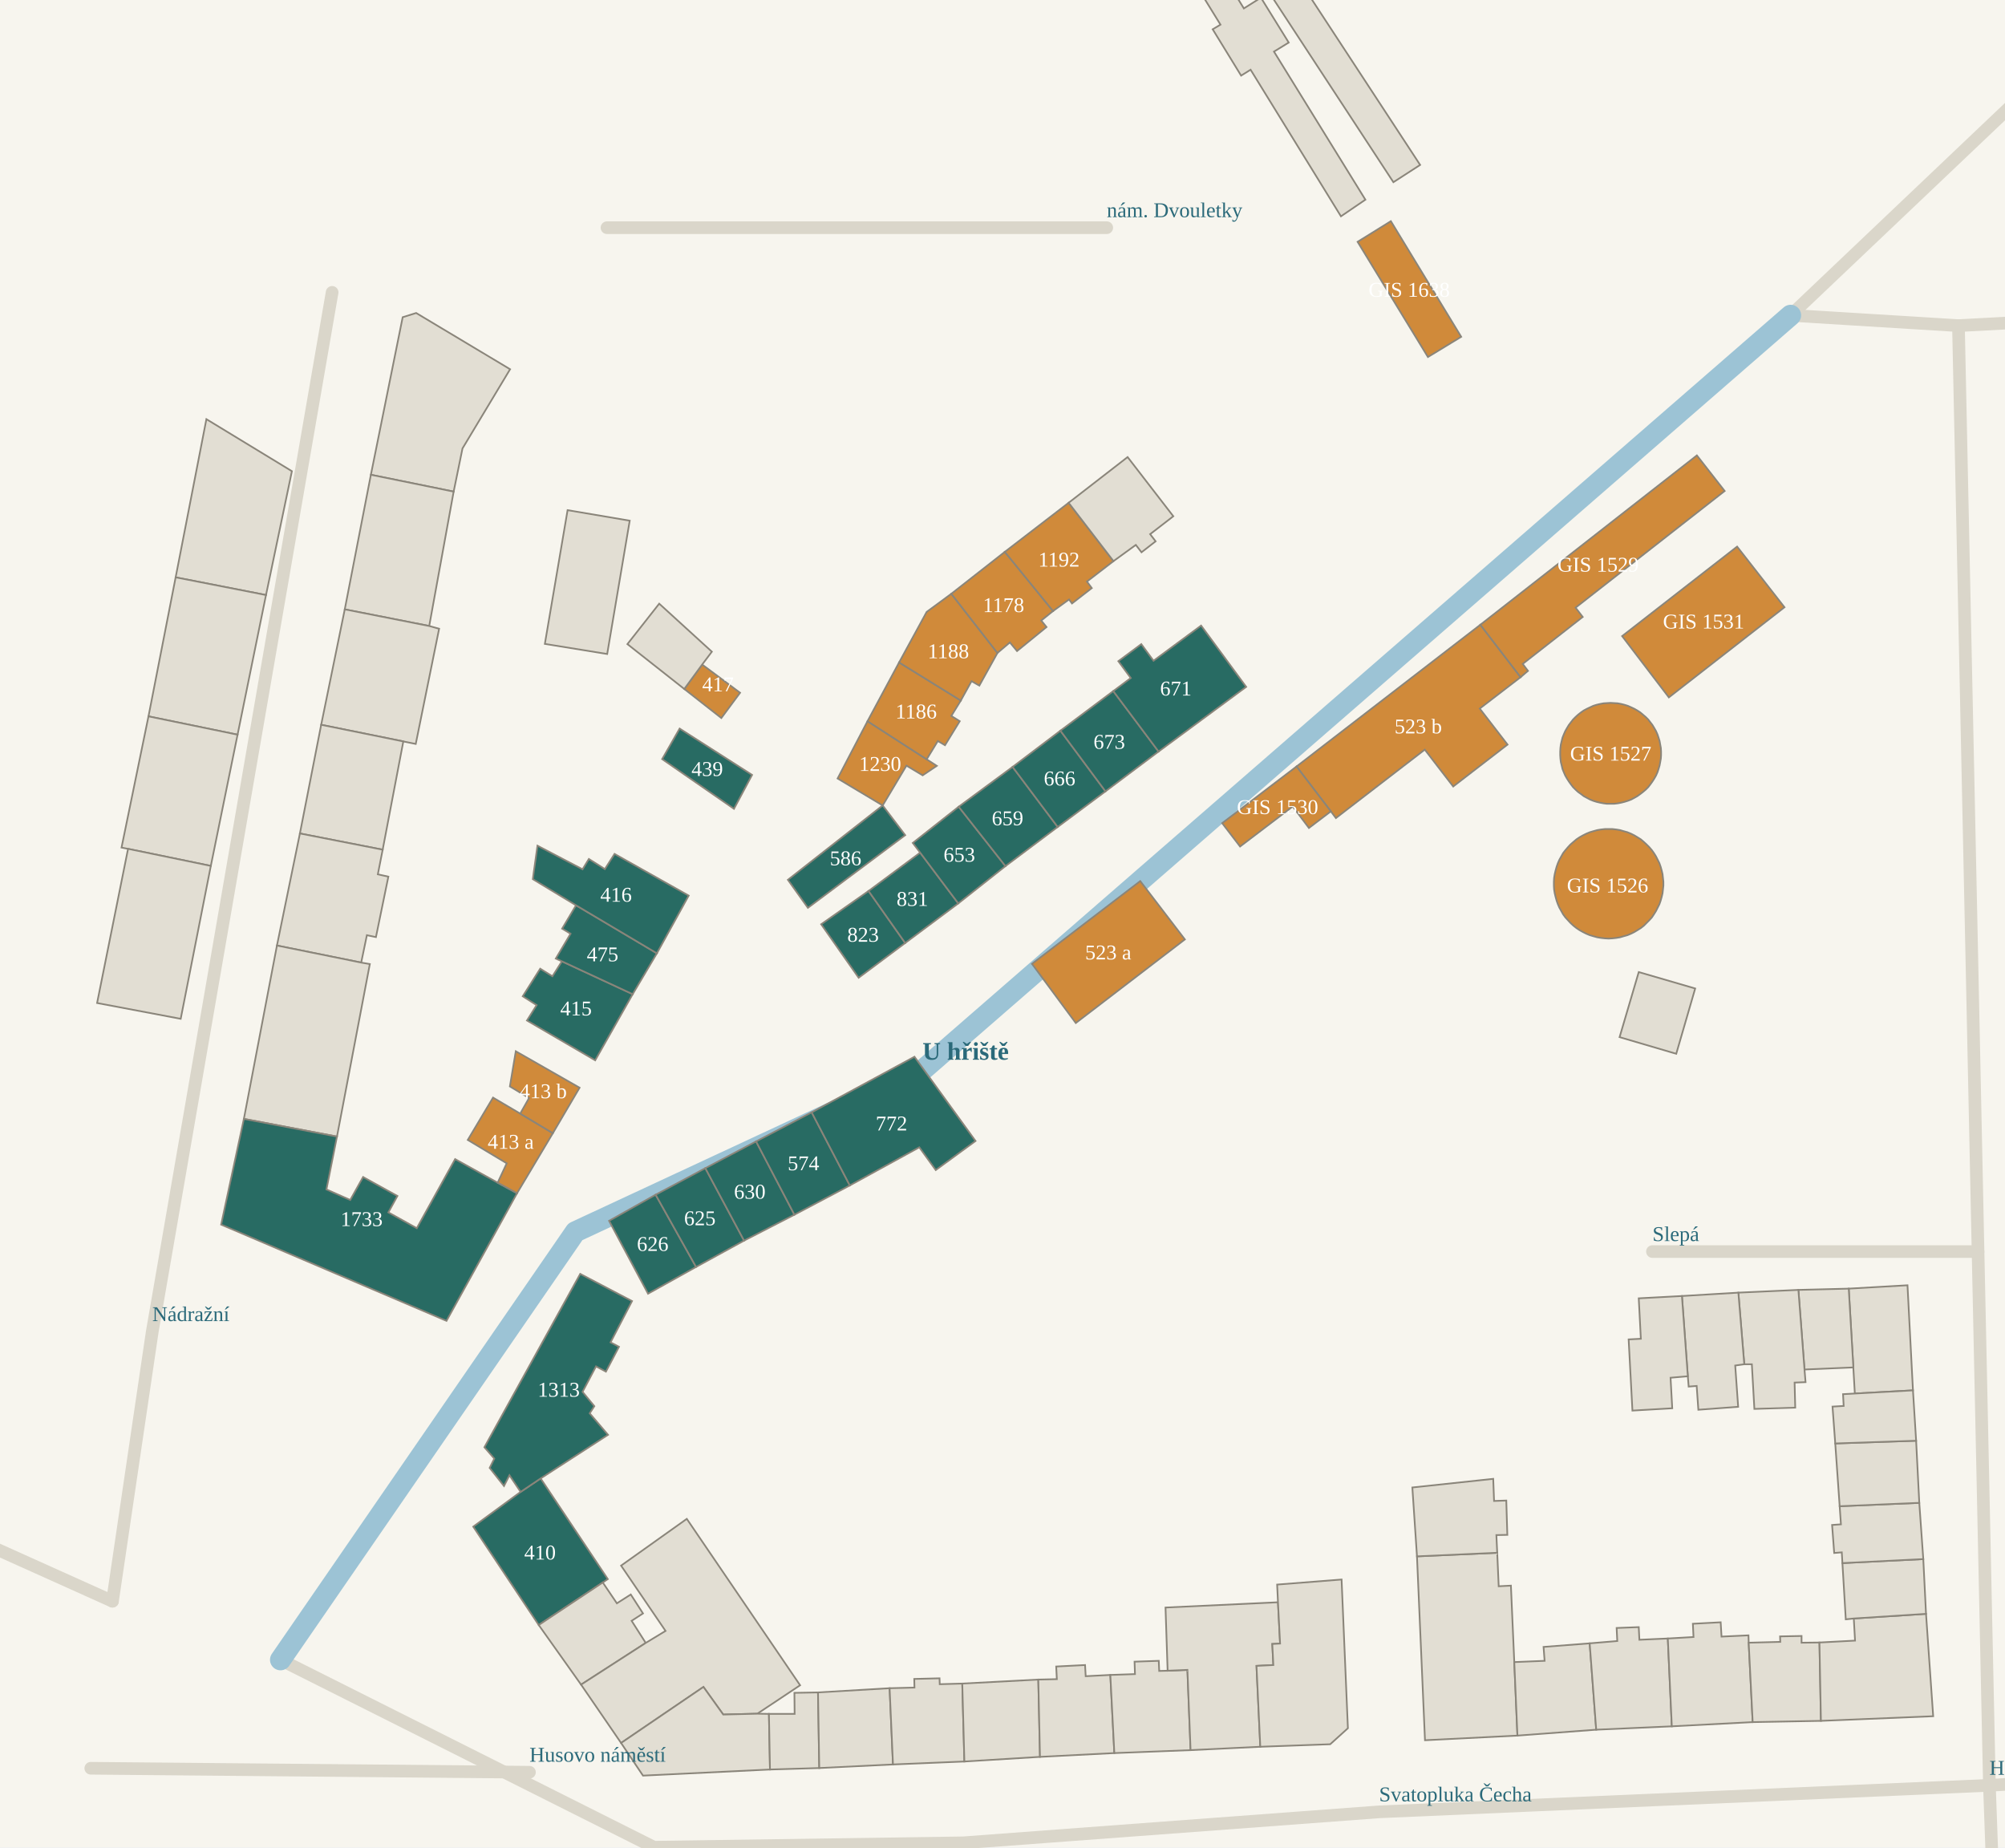
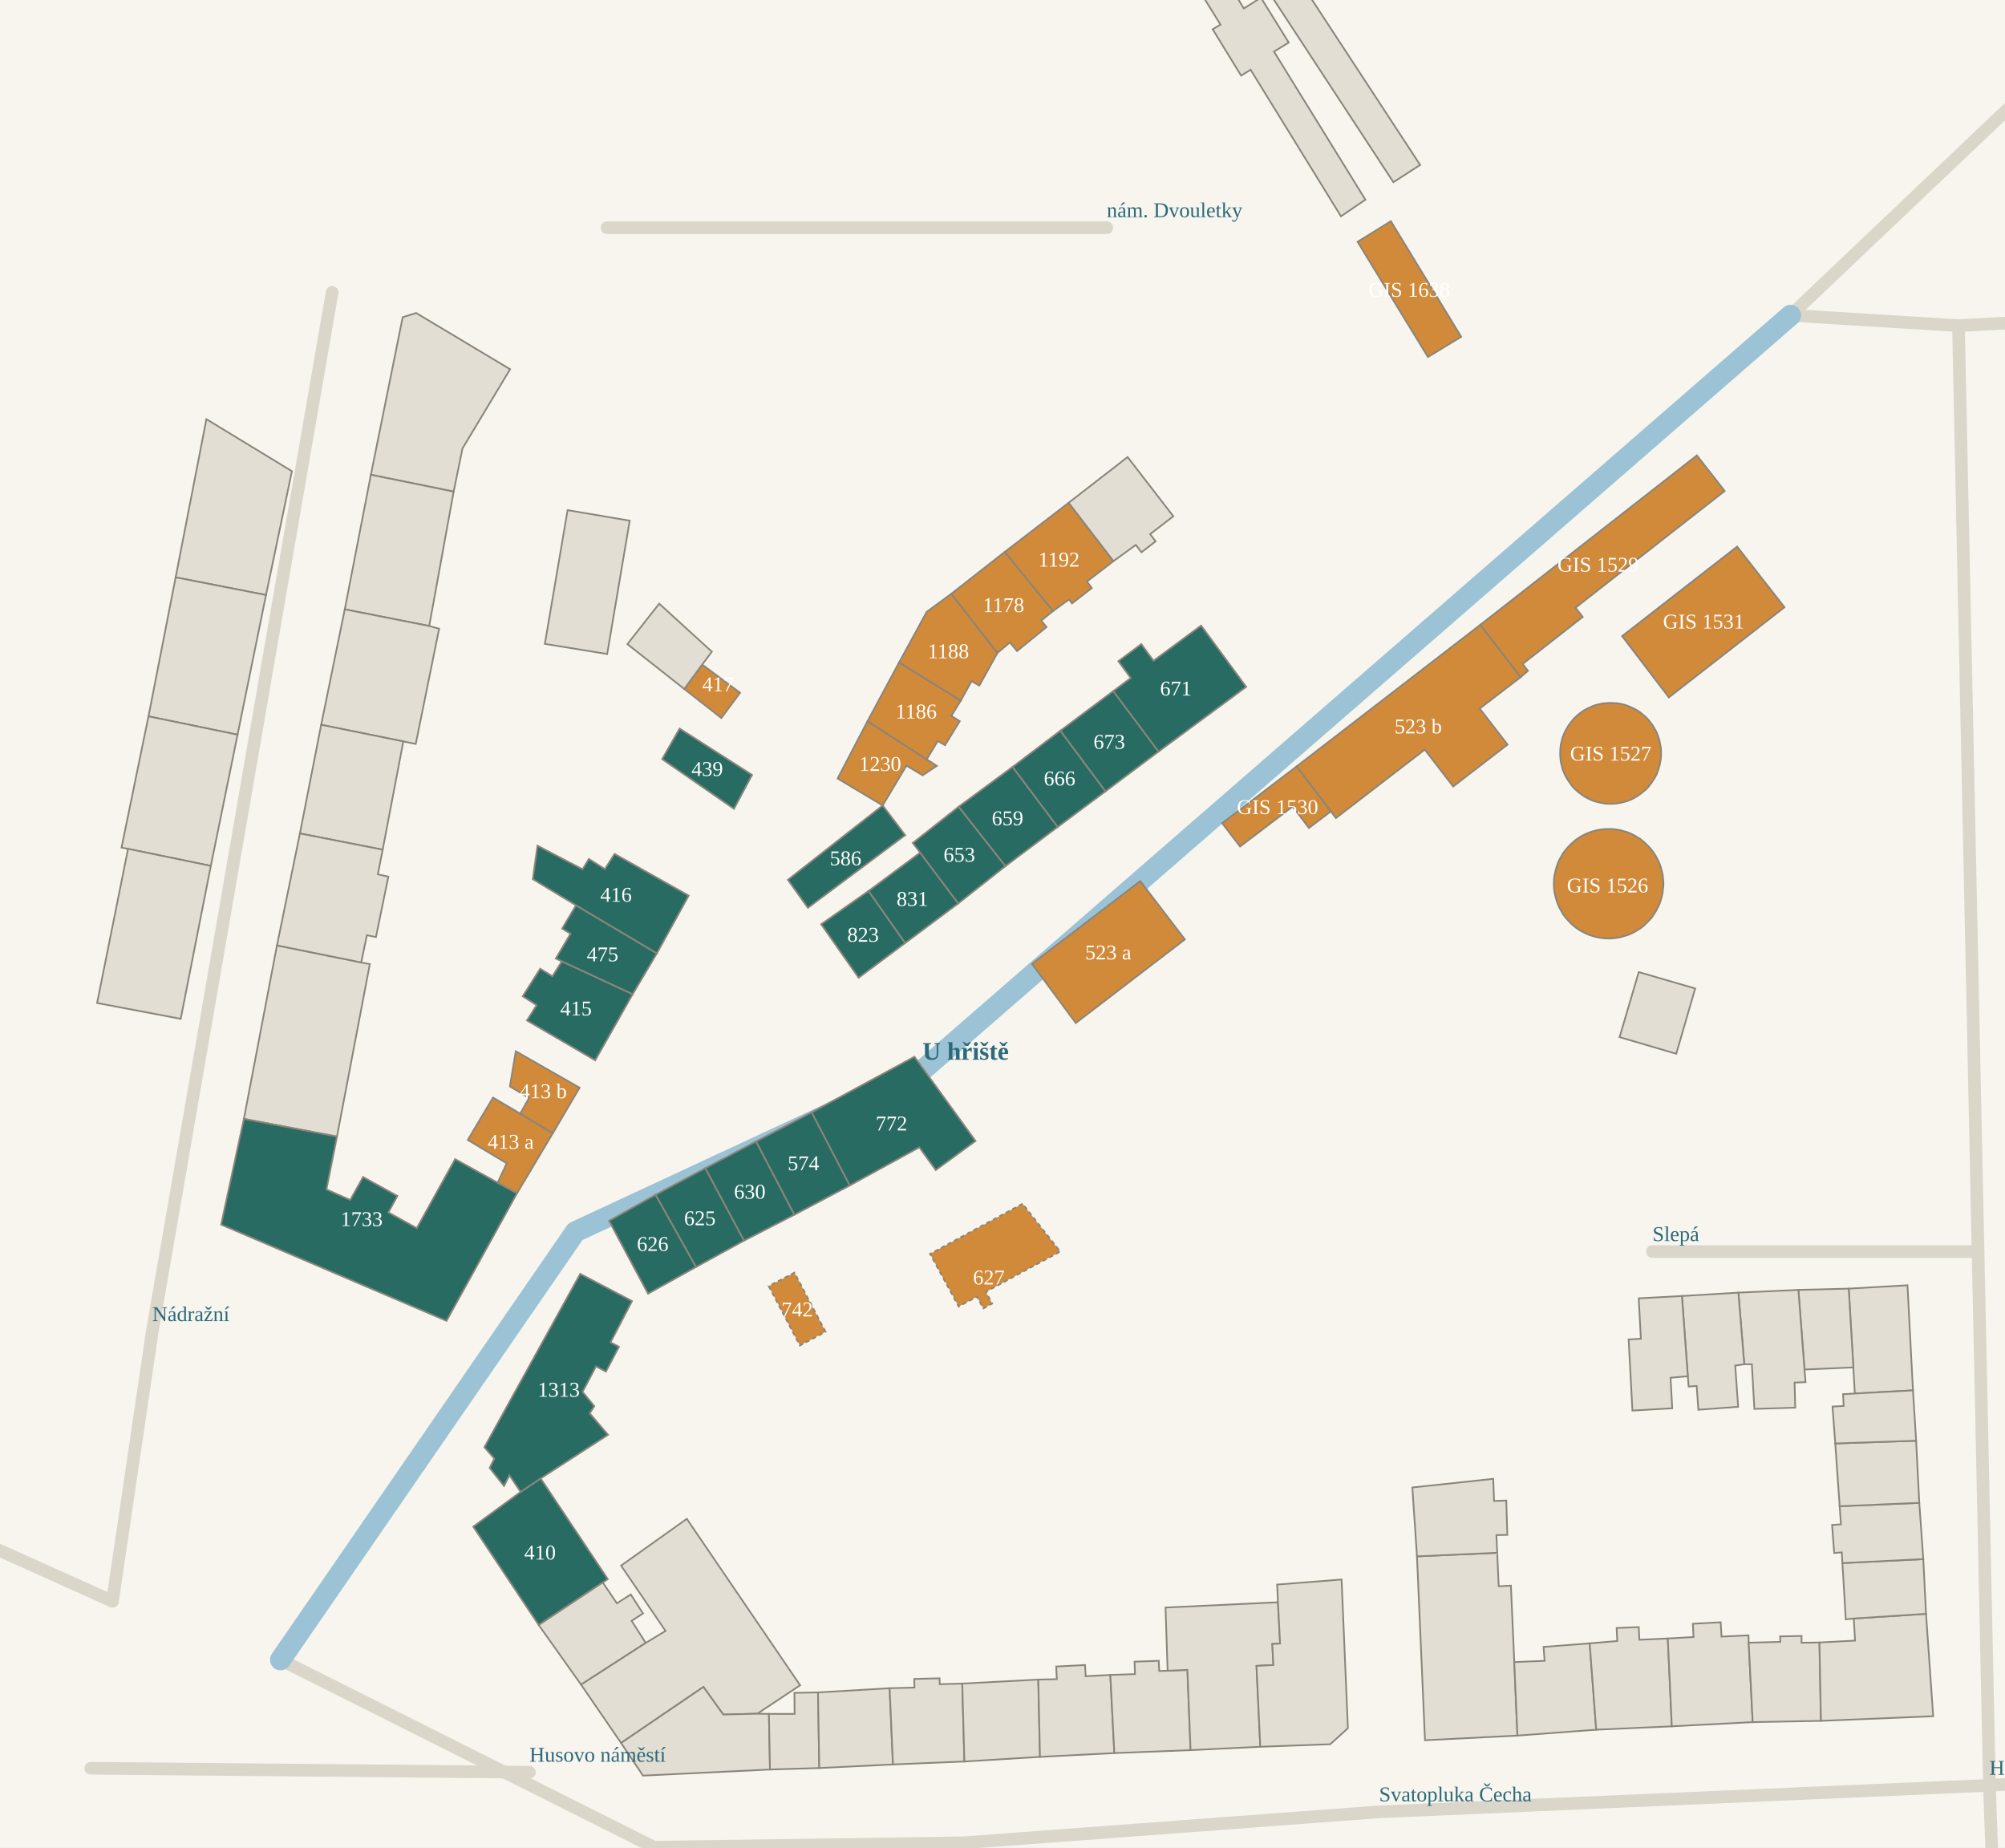
<svg xmlns="http://www.w3.org/2000/svg" viewBox="0 0 952 877" role="img" aria-labelledby="map-t map-d" class="k-map">
  <rect width="100%" height="100%" fill="#f7f5ee" />
  <polyline points="133.2,788.0 310.5,877.0 457.4,874.9 654.8,860.2 944.6,847.6 1274.3,828.7 1674.6,805.2" fill="none" stroke="#dad6ca" stroke-width="6" stroke-linecap="round" stroke-linejoin="round" />
  <polyline points="-1815.5,1493.0 -1683.9,1475.0 -1574.5,1451.5 -1379.1,1355.2 -1115.9,1233.3 -832.5,1089.9 -778.4,1071.9 -551.2,855.8 -497.2,850.3 -297.8,576.0 -103.8,689.5 53.4,760.2" fill="none" stroke="#dad6ca" stroke-width="6" stroke-linecap="round" stroke-linejoin="round" />
  <polyline points="157.7,138.8 72.3,632.2 53.4,760.2" fill="none" stroke="#dad6ca" stroke-width="6" stroke-linecap="round" stroke-linejoin="round" />
  <polyline points="288.2,108.1 525.5,108.1" fill="none" stroke="#dad6ca" stroke-width="6" stroke-linecap="round" stroke-linejoin="round" />
  <polyline points="43.1,839.5 251.4,841.4" fill="none" stroke="#dad6ca" stroke-width="6" stroke-linecap="round" stroke-linejoin="round" />
  <polyline points="850.2,149.7 1039.9,-30.5 1362.0,-511.7 1515.6,-692.1 1539.8,-819.3 1600.4,-916.2 1915.5,-1170.7 1982.1,-1273.7 2133.6,-1667.5 2115.4,-1746.3 2012.4,-1915.9 2012.4,-2018.9 2260.8,-2436.9" fill="none" stroke="#dad6ca" stroke-width="6" stroke-linecap="round" stroke-linejoin="round" />
  <polyline points="929.9,154.6 939.2,594.2 944.6,847.6 955.1,1139.5" fill="none" stroke="#dad6ca" stroke-width="6" stroke-linecap="round" stroke-linejoin="round" />
  <polyline points="850.2,149.7 929.9,154.6 1244.9,137.8 1538.9,121.0" fill="none" stroke="#dad6ca" stroke-width="6" stroke-linecap="round" stroke-linejoin="round" />
  <polyline points="133.2,788.0 273.2,584.8 438.0,508.1 850.2,149.7" fill="none" stroke="#9cc3d5" stroke-width="10" stroke-linecap="round" stroke-linejoin="round" />
  <polyline points="939.2,594.2 784.6,594.2" fill="none" stroke="#dad6ca" stroke-width="6" stroke-linecap="round" stroke-linejoin="round" />
  <a href="cp410/" aria-label="Čp. 410">
    <polygon points="224.7,724.8 247.2,708.3 256.7,701.9 288.6,749.7 286.2,751.3 255.8,771.5" fill="#286b63" stroke="#8a857a" stroke-width="0.8" />
  </a>
  <polygon points="255.8,771.5 286.2,751.3 292.9,761.2 299.5,757.0 305.3,766.0 299.9,769.5 306.6,780.0 275.9,799.8" fill="#e2ded3" stroke="#8a857a" stroke-width="0.8" />
  <polygon points="275.9,799.8 306.6,780.0 316.0,774.3 294.9,743.3 326.1,721.1 379.9,800.1 359.6,813.6 343.4,814.0 334.0,800.9 294.9,827.5" fill="#e2ded3" stroke="#8a857a" stroke-width="0.8" />
  <polygon points="294.9,827.5 334.0,800.9 343.4,814.0 359.6,813.6 365.1,813.7 365.6,840.1 305.3,843.0" fill="#e2ded3" stroke="#8a857a" stroke-width="0.8" />
  <polygon points="365.6,840.1 365.1,813.7 377.3,813.7 377.2,803.7 388.4,803.5 389.0,839.4" fill="#e2ded3" stroke="#8a857a" stroke-width="0.8" />
  <polygon points="389.0,839.4 388.4,803.5 422.4,801.5 424.0,837.7" fill="#e2ded3" stroke="#8a857a" stroke-width="0.8" />
  <polygon points="424.0,837.7 422.4,801.5 434.2,801.2 434.1,797.1 446.1,796.8 446.2,799.6 456.9,799.3 457.9,836.3" fill="#e2ded3" stroke="#8a857a" stroke-width="0.8" />
  <polygon points="457.9,836.3 456.9,799.3 493.0,797.4 493.8,834.1" fill="#e2ded3" stroke="#8a857a" stroke-width="0.8" />
  <polygon points="493.8,834.1 493.0,797.4 501.8,797.2 501.5,791.2 515.2,790.5 515.5,795.8 527.2,795.2 529.1,832.3" fill="#e2ded3" stroke="#8a857a" stroke-width="0.8" />
  <polygon points="529.1,832.3 527.2,795.2 538.9,794.8 538.7,788.9 550.2,788.5 550.4,793.3 554.4,793.2 563.8,792.8 565.3,830.9" fill="#e2ded3" stroke="#8a857a" stroke-width="0.8" />
  <polygon points="565.3,830.9 563.8,792.8 554.4,793.2 553.4,763.2 606.8,760.7 607.8,780.3 604.1,780.5 604.6,790.5 596.6,790.9 598.4,829.3" fill="#e2ded3" stroke="#8a857a" stroke-width="0.8" />
  <polygon points="598.4,829.3 596.6,790.9 604.6,790.5 604.1,780.5 607.8,780.3 606.8,760.7 606.4,752.3 637.0,749.9 640.0,820.5 631.6,828.1" fill="#e2ded3" stroke="#8a857a" stroke-width="0.8" />
  <a href="cp1313/" aria-label="Čp. 1313">
    <polygon points="247.2,708.3 241.9,700.4 239.3,705.5 232.5,696.9 234.7,692.5 230.0,687.1 275.5,604.8 300.1,617.7 289.9,637.3 293.9,639.4 287.7,651.2 283.0,648.7 276.6,660.8 282.2,667.6 280.0,671.0 288.7,681.2 256.7,701.9" fill="#286b63" stroke="#8a857a" stroke-width="0.8" />
  </a>
  <a href="cp626/" aria-label="Čp. 626">
    <polygon points="289.2,579.6 311.3,567.2 330.5,601.5 307.7,614.2" fill="#286b63" stroke="#8a857a" stroke-width="0.8" />
  </a>
  <a href="cp625/" aria-label="Čp. 625">
    <polygon points="311.3,567.2 334.9,554.6 353.3,589.0 330.5,601.5" fill="#286b63" stroke="#8a857a" stroke-width="0.8" />
  </a>
  <a href="cp630/" aria-label="Čp. 630">
    <polygon points="334.9,554.6 359.0,541.9 377.2,576.7 353.3,589.0" fill="#286b63" stroke="#8a857a" stroke-width="0.8" />
  </a>
  <a href="cp574/" aria-label="Čp. 574">
    <polygon points="359.0,541.9 385.4,528.1 403.5,562.8 377.2,576.7" fill="#286b63" stroke="#8a857a" stroke-width="0.8" />
  </a>
  <a href="cp772/" aria-label="Čp. 772">
    <polygon points="385.4,528.1 434.2,501.7 463.2,541.7 444.3,555.5 436.5,544.7 403.5,562.8" fill="#286b63" stroke="#8a857a" stroke-width="0.8" />
  </a>
  <polygon points="126.3,282.5 83.4,274.1 98.0,199.0 138.6,223.7" fill="#e2ded3" stroke="#8a857a" stroke-width="0.8" />
  <polygon points="126.3,282.5 112.8,348.8 70.5,340.1 83.4,274.1" fill="#e2ded3" stroke="#8a857a" stroke-width="0.8" />
  <polygon points="112.8,348.8 100.1,411.1 60.8,403.0 57.7,402.4 70.5,340.1" fill="#e2ded3" stroke="#8a857a" stroke-width="0.8" />
  <polygon points="100.1,411.1 85.8,483.7 46.1,476.2 60.8,403.0" fill="#e2ded3" stroke="#8a857a" stroke-width="0.8" />
  <polygon points="191.2,150.6 197.6,148.6 242.2,175.3 219.6,212.9 215.4,233.4 176.1,225.4" fill="#e2ded3" stroke="#8a857a" stroke-width="0.8" />
  <polygon points="176.1,225.4 215.4,233.4 203.8,297.2 163.7,289.3" fill="#e2ded3" stroke="#8a857a" stroke-width="0.8" />
  <polygon points="163.7,289.3 203.8,297.2 208.5,298.5 197.4,353.2 191.5,352.0 152.5,344.1" fill="#e2ded3" stroke="#8a857a" stroke-width="0.8" />
  <polygon points="152.5,344.1 191.5,352.0 181.7,403.4 142.4,395.7" fill="#e2ded3" stroke="#8a857a" stroke-width="0.8" />
  <polygon points="142.4,395.7 181.7,403.4 179.4,415.1 184.4,416.2 178.5,444.9 174.2,444.0 171.5,457.0 131.5,448.9" fill="#e2ded3" stroke="#8a857a" stroke-width="0.8" />
  <polygon points="131.5,448.9 171.5,457.0 175.6,457.7 160.0,539.6 115.8,531.2" fill="#e2ded3" stroke="#8a857a" stroke-width="0.8" />
  <polygon points="676.6,826.2 672.8,738.9 710.9,737.2 711.6,753.1 717.4,752.8 719.0,789.1 720.5,824.0" fill="#e2ded3" stroke="#8a857a" stroke-width="0.8" />
  <polygon points="672.8,738.9 670.6,706.2 709.0,702.1 709.4,712.6 715.2,712.4 715.7,728.7 710.5,728.8 710.9,737.2" fill="#e2ded3" stroke="#8a857a" stroke-width="0.8" />
  <polygon points="720.5,824.0 719.0,789.1 733.4,788.5 732.9,781.9 754.8,780.2 757.9,821.2" fill="#e2ded3" stroke="#8a857a" stroke-width="0.8" />
  <polygon points="757.9,821.2 754.8,780.2 767.9,779.1 767.6,772.9 778.1,772.5 778.4,778.5 791.9,777.9 793.8,819.6" fill="#e2ded3" stroke="#8a857a" stroke-width="0.8" />
  <polygon points="793.8,819.6 791.9,777.9 804.1,777.2 803.8,770.9 817.0,770.2 817.4,777.0 830.2,776.4 830.3,779.9 832.2,817.6" fill="#e2ded3" stroke="#8a857a" stroke-width="0.8" />
  <polygon points="832.2,817.6 830.3,779.9 845.3,779.5 845.2,776.9 855.4,776.7 855.4,779.9 863.9,779.8 864.6,817.0" fill="#e2ded3" stroke="#8a857a" stroke-width="0.8" />
  <polygon points="864.6,817.0 863.9,779.8 880.8,778.9 880.2,768.4 914.5,766.2 917.9,814.8" fill="#e2ded3" stroke="#8a857a" stroke-width="0.8" />
  <polygon points="914.5,766.2 880.2,768.4 876.4,768.8 874.8,742.1 913.2,740.2" fill="#e2ded3" stroke="#8a857a" stroke-width="0.8" />
  <polygon points="913.2,740.2 874.8,742.1 874.5,737.0 870.9,737.3 869.9,724.0 874.1,723.7 873.5,715.1 911.3,713.5" fill="#e2ded3" stroke="#8a857a" stroke-width="0.8" />
  <polygon points="911.3,713.5 873.5,715.1 871.4,685.3 909.8,684.0" fill="#e2ded3" stroke="#8a857a" stroke-width="0.8" />
  <polygon points="908.3,660.1 880.7,661.6 877.8,611.8 905.7,610.2" fill="#e2ded3" stroke="#8a857a" stroke-width="0.8" />
  <polygon points="877.8,611.8 880.0,649.2 856.8,650.2 853.9,612.4" fill="#e2ded3" stroke="#8a857a" stroke-width="0.8" />
  <polygon points="908.3,660.1 909.8,684.0 871.4,685.3 870.1,667.8 875.4,667.5 875.1,661.9 880.7,661.6" fill="#e2ded3" stroke="#8a857a" stroke-width="0.8" />
  <polygon points="853.9,612.4 856.8,650.2 857.3,656.2 852.1,656.4 852.4,668.3 833.0,668.9 831.8,647.7 828.2,647.7 825.4,613.7" fill="#e2ded3" stroke="#8a857a" stroke-width="0.8" />
  <polygon points="825.4,613.7 828.2,647.7 823.9,648.3 825.3,667.9 806.4,669.3 805.6,658.0 801.8,658.3 801.4,653.4 798.6,615.3" fill="#e2ded3" stroke="#8a857a" stroke-width="0.8" />
  <polygon points="798.6,615.3 801.4,653.4 793.2,654.1 794.0,668.6 775.1,669.7 773.3,635.9 779.1,635.6 778.1,616.4" fill="#e2ded3" stroke="#8a857a" stroke-width="0.8" />
  <a href="cp1733/" aria-label="Čp. 1733">
    <polygon points="115.8,531.2 160.0,539.6 155.0,564.7 166.3,569.7 172.4,558.8 188.7,567.8 184.4,575.6 197.9,583.1 216.1,550.3 236.3,561.5 245.5,566.5 212.0,627.1 105.0,581.4" fill="#286b63" stroke="#8a857a" stroke-width="0.8" />
  </a>
  <a href="cp413_a/" aria-label="Čp. 413 a">
    <polygon points="245.5,566.5 236.3,561.5 240.6,552.3 222.1,541.2 234.1,521.1 247.0,528.7 262.5,538.0" fill="#d08a3a" stroke="#8a857a" stroke-width="0.8" />
  </a>
  <a href="cp413_b/" aria-label="Čp. 413 b">
    <polygon points="262.5,538.0 247.0,528.7 251.2,521.3 242.1,515.8 244.9,499.1 275.2,516.4" fill="#d08a3a" stroke="#8a857a" stroke-width="0.8" />
  </a>
  <a href="cp415/" aria-label="Čp. 415">
    <polygon points="282.6,503.4 250.2,484.5 254.8,477.2 248.2,473.0 256.5,459.9 262.3,463.5 266.8,456.4 300.4,472.0" fill="#286b63" stroke="#8a857a" stroke-width="0.8" />
  </a>
  <a href="cp475/" aria-label="Čp. 475">
    <polygon points="300.4,472.0 266.8,456.4 263.9,455.1 270.9,443.3 266.9,440.9 273.5,429.8 311.9,452.6" fill="#286b63" stroke="#8a857a" stroke-width="0.8" />
  </a>
  <a href="cp416/" aria-label="Čp. 416">
    <polygon points="311.9,452.6 273.5,429.8 253.0,417.4 253.4,414.3 255.2,401.5 276.6,412.7 279.6,407.8 287.2,412.6 291.8,405.4 327.0,425.2" fill="#286b63" stroke="#8a857a" stroke-width="0.8" />
  </a>
  <a href="cp439/" aria-label="Čp. 439">
    <polygon points="348.5,384.0 314.4,360.4 322.7,345.9 357.1,367.9" fill="#286b63" stroke="#8a857a" stroke-width="0.8" />
  </a>
  <a href="cp417/" aria-label="Čp. 417">
    <polygon points="324.9,327.1 333.4,315.5 351.4,328.9 342.5,340.9" fill="#d08a3a" stroke="#8a857a" stroke-width="0.8" />
  </a>
  <polygon points="324.9,327.1 297.9,305.8 313.0,286.6 338.0,309.4 333.4,315.5" fill="#e2ded3" stroke="#8a857a" stroke-width="0.8" />
  <a href="cp823/" aria-label="Čp. 823">
    <polygon points="407.7,464.2 389.9,438.8 412.4,423.0 429.8,447.7" fill="#286b63" stroke="#8a857a" stroke-width="0.8" />
  </a>
  <a href="cp831/" aria-label="Čp. 831">
    <polygon points="429.8,447.7 412.4,423.0 436.9,404.8 455.0,428.9" fill="#286b63" stroke="#8a857a" stroke-width="0.8" />
  </a>
  <a href="cp653/" aria-label="Čp. 653">
    <polygon points="455.0,428.9 436.9,404.8 433.4,400.2 455.2,383.0 477.4,411.2" fill="#286b63" stroke="#8a857a" stroke-width="0.8" />
  </a>
  <a href="cp659/" aria-label="Čp. 659">
    <polygon points="477.4,411.2 455.2,383.0 480.8,364.1 502.2,392.6" fill="#286b63" stroke="#8a857a" stroke-width="0.8" />
  </a>
  <a href="cp586/" aria-label="Čp. 586">
    <polygon points="374.1,417.7 419.1,382.4 429.8,396.5 383.6,431.0" fill="#286b63" stroke="#8a857a" stroke-width="0.8" />
  </a>
  <a href="cp1230/" aria-label="Čp. 1230">
    <polygon points="411.9,342.4 440.0,360.5 444.8,363.6 438.1,368.1 430.4,363.5 419.1,382.4 397.7,369.6" fill="#d08a3a" stroke="#8a857a" stroke-width="0.8" />
  </a>
  <a href="cp1186/" aria-label="Čp. 1186">
    <polygon points="411.9,342.4 426.9,314.5 456.2,332.6 451.7,339.9 455.7,342.4 448.7,353.8 445.3,351.8 440.0,360.5" fill="#d08a3a" stroke="#8a857a" stroke-width="0.8" />
  </a>
  <a href="cp1188/" aria-label="Čp. 1188">
    <polygon points="426.9,314.5 440.0,290.5 451.7,281.9 473.6,310.0 465.0,325.5 461.3,323.4 456.2,332.6" fill="#d08a3a" stroke="#8a857a" stroke-width="0.8" />
  </a>
  <a href="cp1178/" aria-label="Čp. 1178">
    <polygon points="451.7,281.9 477.1,262.0 500.0,290.1 494.4,294.6 496.9,297.7 482.9,309.1 479.5,305.0 473.6,310.0" fill="#d08a3a" stroke="#8a857a" stroke-width="0.8" />
  </a>
  <a href="cp1192/" aria-label="Čp. 1192">
    <polygon points="477.1,262.0 507.4,238.7 528.7,266.4 516.1,276.1 518.4,279.2 509.0,286.5 507.6,284.6 500.0,290.1" fill="#d08a3a" stroke="#8a857a" stroke-width="0.8" />
  </a>
  <polygon points="507.4,238.7 535.4,217.0 557.1,245.1 546.1,253.6 548.7,257.0 542.0,262.2 539.3,258.7 528.7,266.4" fill="#e2ded3" stroke="#8a857a" stroke-width="0.8" />
  <a href="cp666/" aria-label="Čp. 666">
    <polygon points="502.2,392.6 480.8,364.1 503.5,346.9 524.9,375.7" fill="#286b63" stroke="#8a857a" stroke-width="0.8" />
  </a>
  <a href="cp673/" aria-label="Čp. 673">
    <polygon points="524.9,375.7 503.5,346.9 528.6,328.1 550.1,356.8" fill="#286b63" stroke="#8a857a" stroke-width="0.8" />
  </a>
  <a href="cp671/" aria-label="Čp. 671">
    <polygon points="550.1,356.8 528.6,328.1 536.9,321.9 531.0,313.9 541.9,305.8 547.7,313.7 570.3,297.0 591.7,326.1" fill="#286b63" stroke="#8a857a" stroke-width="0.8" />
  </a>
  <a href="cp523_a/" aria-label="Čp. 523 a">
    <polygon points="490.0,457.6 541.4,418.3 562.6,446.0 510.8,485.7" fill="#d08a3a" stroke="#8a857a" stroke-width="0.8" />
  </a>
  <a href="cp523_b/" aria-label="Čp. 523 b">
    <polygon points="615.6,363.9 702.9,296.6 722.0,321.5 702.6,336.4 715.8,353.5 690.0,373.4 676.5,355.9 634.3,388.4 631.9,385.2" fill="#d08a3a" stroke="#8a857a" stroke-width="0.8" />
  </a>
  <a href="cpG1526/" aria-label="Budova GIS 1526 (bez čp.)">
    <polygon points="763.8,393.6 765.6,393.6 767.4,393.8 769.2,394.1 770.9,394.6 772.7,395.1 774.4,395.8 776.0,396.6 777.5,397.5 779.1,398.5 780.5,399.7 781.8,400.9 783.1,402.2 784.3,403.6 785.3,405.0 786.3,406.6 787.1,408.2 787.9,409.8 788.5,411.5 789.0,413.3 789.4,415.0 789.6,416.8 789.8,418.6 789.8,420.5 789.6,422.3 789.4,424.1 789.0,425.8 788.5,427.6 787.9,429.3 787.1,430.9 786.3,432.5 785.3,434.1 784.3,435.6 783.1,436.9 781.8,438.2 780.5,439.5 779.1,440.6 777.5,441.6 776.0,442.5 774.4,443.3 772.7,444.0 770.9,444.5 769.2,445.0 767.4,445.3 765.6,445.5 763.8,445.6 762.0,445.5 760.2,445.3 758.4,445.0 756.6,444.5 754.9,444.0 753.2,443.3 751.6,442.5 750.0,441.6 748.5,440.6 747.1,439.5 745.7,438.2 744.5,436.9 743.3,435.6 742.2,434.1 741.3,432.5 740.4,430.9 739.7,429.3 739.1,427.6 738.6,425.8 738.2,424.1 737.9,422.3 737.8,420.5 737.8,418.6 737.9,416.8 738.2,415.0 738.6,413.3 739.1,411.5 739.7,409.8 740.4,408.2 741.3,406.6 742.2,405.0 743.3,403.6 744.5,402.2 745.7,400.9 747.1,399.7 748.5,398.5 750.0,397.5 751.6,396.6 753.2,395.8 754.9,395.1 756.6,394.6 758.4,394.1 760.2,393.8 762.0,393.6" fill="#d08a3a" stroke="#8a857a" stroke-width="0.8" />
  </a>
  <a href="cpG1527/" aria-label="Budova GIS 1527 (bez čp.)">
    <polygon points="764.7,333.7 766.4,333.8 768.1,333.9 769.7,334.2 771.3,334.6 772.9,335.1 774.5,335.8 776.0,336.5 777.4,337.3 778.8,338.2 780.1,339.3 781.4,340.4 782.6,341.6 783.6,342.9 784.6,344.2 785.5,345.7 786.3,347.1 787.0,348.7 787.5,350.2 788.0,351.8 788.3,353.5 788.6,355.1 788.7,356.8 788.7,358.5 788.6,360.1 788.3,361.8 788.0,363.4 787.5,365.1 787.0,366.6 786.3,368.2 785.5,369.6 784.6,371.0 783.6,372.4 782.6,373.7 781.4,374.9 780.1,376.0 778.8,377.0 777.4,378.0 776.0,378.8 774.5,379.6 772.9,380.2 771.3,380.7 769.7,381.1 768.1,381.4 766.4,381.6 764.7,381.6 763.0,381.6 761.4,381.4 759.8,381.1 758.1,380.7 756.5,380.2 755.0,379.6 753.5,378.8 752.0,378.0 750.7,377.0 749.3,376.0 748.1,374.9 746.9,373.7 745.9,372.4 744.9,371.0 744.0,369.6 743.2,368.2 742.5,366.6 741.9,365.1 741.5,363.4 741.1,361.8 740.9,360.1 740.8,358.5 740.8,356.8 740.9,355.1 741.1,353.5 741.5,351.8 741.9,350.2 742.5,348.7 743.2,347.1 744.0,345.7 744.9,344.2 745.9,342.9 746.9,341.6 748.1,340.4 749.3,339.3 750.7,338.2 752.0,337.3 753.5,336.5 755.0,335.8 756.5,335.1 758.1,334.6 759.8,334.2 761.4,333.9 763.0,333.8" fill="#d08a3a" stroke="#8a857a" stroke-width="0.8" />
  </a>
  <polygon points="778.1,461.5 804.9,469.3 795.9,500.3 769.0,492.4" fill="#e2ded3" stroke="#8a857a" stroke-width="0.8" />
  <a href="cpG1529/" aria-label="Budova GIS 1529 (bez čp.)">
    <polygon points="702.9,296.6 805.7,216.2 818.9,233.1 748.1,288.5 751.5,292.9 723.0,315.2 725.5,318.5 722.0,321.5" fill="#d08a3a" stroke="#8a857a" stroke-width="0.8" />
  </a>
  <a href="cpG1530/" aria-label="Budova GIS 1530 (bez čp.)">
    <polygon points="615.6,363.9 631.9,385.2 621.5,393.1 613.8,382.9 588.8,401.9 580.3,390.8" fill="#d08a3a" stroke="#8a857a" stroke-width="0.8" />
  </a>
  <a href="cpG1531/" aria-label="Budova GIS 1531 (bez čp.)">
    <polygon points="770.2,302.0 824.8,259.5 847.3,288.3 792.4,331.1" fill="#d08a3a" stroke="#8a857a" stroke-width="0.8" />
  </a>
  <a href="cpG1638/" aria-label="Budova GIS 1638 (bez čp.)">
    <polygon points="644.6,114.8 660.4,105.0 693.8,159.9 678.0,169.5" fill="#d08a3a" stroke="#8a857a" stroke-width="0.8" />
  </a>
  <polygon points="636.7,102.7 593.8,33.1 589.3,35.9 575.8,13.9 579.5,11.7 537.3,-56.7 548.9,-63.8 590.6,4.0 598.7,-1.1 611.9,20.2 604.9,24.5 648.3,94.8" fill="#e2ded3" stroke="#8a857a" stroke-width="0.8" />
  <polygon points="572.4,-77.3 674.3,78.3 661.6,86.5 559.5,-69.4" fill="#e2ded3" stroke="#8a857a" stroke-width="0.8" />
  <polygon points="258.7,305.7 269.5,242.2 299.0,247.2 288.3,310.5" fill="#e2ded3" stroke="#8a857a" stroke-width="0.8" />
+   <a href="cp627/" aria-label="Čp. 627">
+     <polygon points="485.5,571.5 441.6,595.3 455.2,620.3 463.9,615.6 466.9,621.2 471.1,618.9 468.1,613.3 503.4,594.2" fill="#d08a3a" stroke="#8a857a" stroke-width="0.8" stroke-dasharray="2 1.5" />
+   </a>
+   <a href="cp742/" aria-label="Čp. 742">
+     <polygon points="392.0,632.3 377.2,604.2 365.0,610.6 379.8,638.8" fill="#d08a3a" stroke="#8a857a" stroke-width="0.8" stroke-dasharray="2 1.5" />
+   </a>
  <text x="256.4" y="740.4" font-size="10" text-anchor="middle" fill="#ffffff" pointer-events="none">410</text>
  <text x="265.3" y="663.1" font-size="10" text-anchor="middle" fill="#ffffff" pointer-events="none">1313</text>
  <text x="309.9" y="593.9" font-size="10" text-anchor="middle" fill="#ffffff" pointer-events="none">626</text>
  <text x="332.3" y="581.7" font-size="10" text-anchor="middle" fill="#ffffff" pointer-events="none">625</text>
  <text x="356.0" y="569.1" font-size="10" text-anchor="middle" fill="#ffffff" pointer-events="none">630</text>
  <text x="381.5" y="555.6" font-size="10" text-anchor="middle" fill="#ffffff" pointer-events="none">574</text>
  <text x="423.3" y="536.7" font-size="10" text-anchor="middle" fill="#ffffff" pointer-events="none">772</text>
  <text x="171.7" y="582.1" font-size="10" text-anchor="middle" fill="#ffffff" pointer-events="none">1733</text>
  <text x="242.5" y="545.4" font-size="10" text-anchor="middle" fill="#ffffff" pointer-events="none">413 a</text>
  <text x="257.9" y="521.4" font-size="10" text-anchor="middle" fill="#ffffff" pointer-events="none">413 b</text>
  <text x="273.5" y="482.1" font-size="10" text-anchor="middle" fill="#ffffff" pointer-events="none">415</text>
  <text x="286.1" y="456.4" font-size="10" text-anchor="middle" fill="#ffffff" pointer-events="none">475</text>
  <text x="292.5" y="428.1" font-size="10" text-anchor="middle" fill="#ffffff" pointer-events="none">416</text>
  <text x="335.8" y="368.4" font-size="10" text-anchor="middle" fill="#ffffff" pointer-events="none">439</text>
  <text x="340.9" y="328.2" font-size="10" text-anchor="middle" fill="#ffffff" pointer-events="none">417</text>
  <text x="409.8" y="447.1" font-size="10" text-anchor="middle" fill="#ffffff" pointer-events="none">823</text>
  <text x="433.2" y="430.1" font-size="10" text-anchor="middle" fill="#ffffff" pointer-events="none">831</text>
  <text x="455.5" y="409.1" font-size="10" text-anchor="middle" fill="#ffffff" pointer-events="none">653</text>
  <text x="478.4" y="391.8" font-size="10" text-anchor="middle" fill="#ffffff" pointer-events="none">659</text>
  <text x="401.5" y="410.8" font-size="10" text-anchor="middle" fill="#ffffff" pointer-events="none">586</text>
  <text x="417.9" y="366.0" font-size="10" text-anchor="middle" fill="#ffffff" pointer-events="none">1230</text>
  <text x="435.0" y="341.1" font-size="10" text-anchor="middle" fill="#ffffff" pointer-events="none">1186</text>
  <text x="450.3" y="312.5" font-size="10" text-anchor="middle" fill="#ffffff" pointer-events="none">1188</text>
  <text x="476.5" y="290.6" font-size="10" text-anchor="middle" fill="#ffffff" pointer-events="none">1178</text>
  <text x="502.8" y="269.0" font-size="10" text-anchor="middle" fill="#ffffff" pointer-events="none">1192</text>
  <text x="503.1" y="372.9" font-size="10" text-anchor="middle" fill="#ffffff" pointer-events="none">666</text>
  <text x="526.7" y="355.5" font-size="10" text-anchor="middle" fill="#ffffff" pointer-events="none">673</text>
  <text x="558.3" y="330.2" font-size="10" text-anchor="middle" fill="#ffffff" pointer-events="none">671</text>
  <text x="526.2" y="455.5" font-size="10" text-anchor="middle" fill="#ffffff" pointer-events="none">523 a</text>
  <text x="673.4" y="348.2" font-size="10" text-anchor="middle" fill="#ffffff" pointer-events="none">523 b</text>
  <text x="763.3" y="423.7" font-size="10" text-anchor="middle" fill="#ffffff" pointer-events="none">GIS 1526</text>
  <text x="764.8" y="361.1" font-size="10" text-anchor="middle" fill="#ffffff" pointer-events="none">GIS 1527</text>
  <text x="758.8" y="271.4" font-size="10" text-anchor="middle" fill="#ffffff" pointer-events="none">GIS 1529</text>
  <text x="606.6" y="386.5" font-size="10" text-anchor="middle" fill="#ffffff" pointer-events="none">GIS 1530</text>
  <text x="808.9" y="298.4" font-size="10" text-anchor="middle" fill="#ffffff" pointer-events="none">GIS 1531</text>
  <text x="669.1" y="140.9" font-size="10" text-anchor="middle" fill="#ffffff" pointer-events="none">GIS 1638</text>
+   <text x="469.5" y="609.8" font-size="10" text-anchor="middle" fill="#ffffff" pointer-events="none">627</text>
+   <text x="378.5" y="625.0" font-size="10" text-anchor="middle" fill="#ffffff" pointer-events="none">742</text>
  <text x="654.8" y="855.2" font-size="10" fill="#2b6a7a" font-weight="400">Svatopluka Čecha</text>
  <text x="72.3" y="627.2" font-size="10" fill="#2b6a7a" font-weight="400">Nádražní</text>
  <text x="525.5" y="103.1" font-size="10" fill="#2b6a7a" font-weight="400">nám. Dvouletky</text>
  <text x="251.4" y="836.4" font-size="10" fill="#2b6a7a" font-weight="400">Husovo náměstí</text>
  <text x="944.6" y="842.6" font-size="10" fill="#2b6a7a" font-weight="400">Henzlova</text>
  <text x="438.0" y="503.1" font-size="12" fill="#2b6a7a" font-weight="700">U hřiště</text>
  <text x="784.6" y="589.2" font-size="10" fill="#2b6a7a" font-weight="400">Slepá</text>
</svg>
